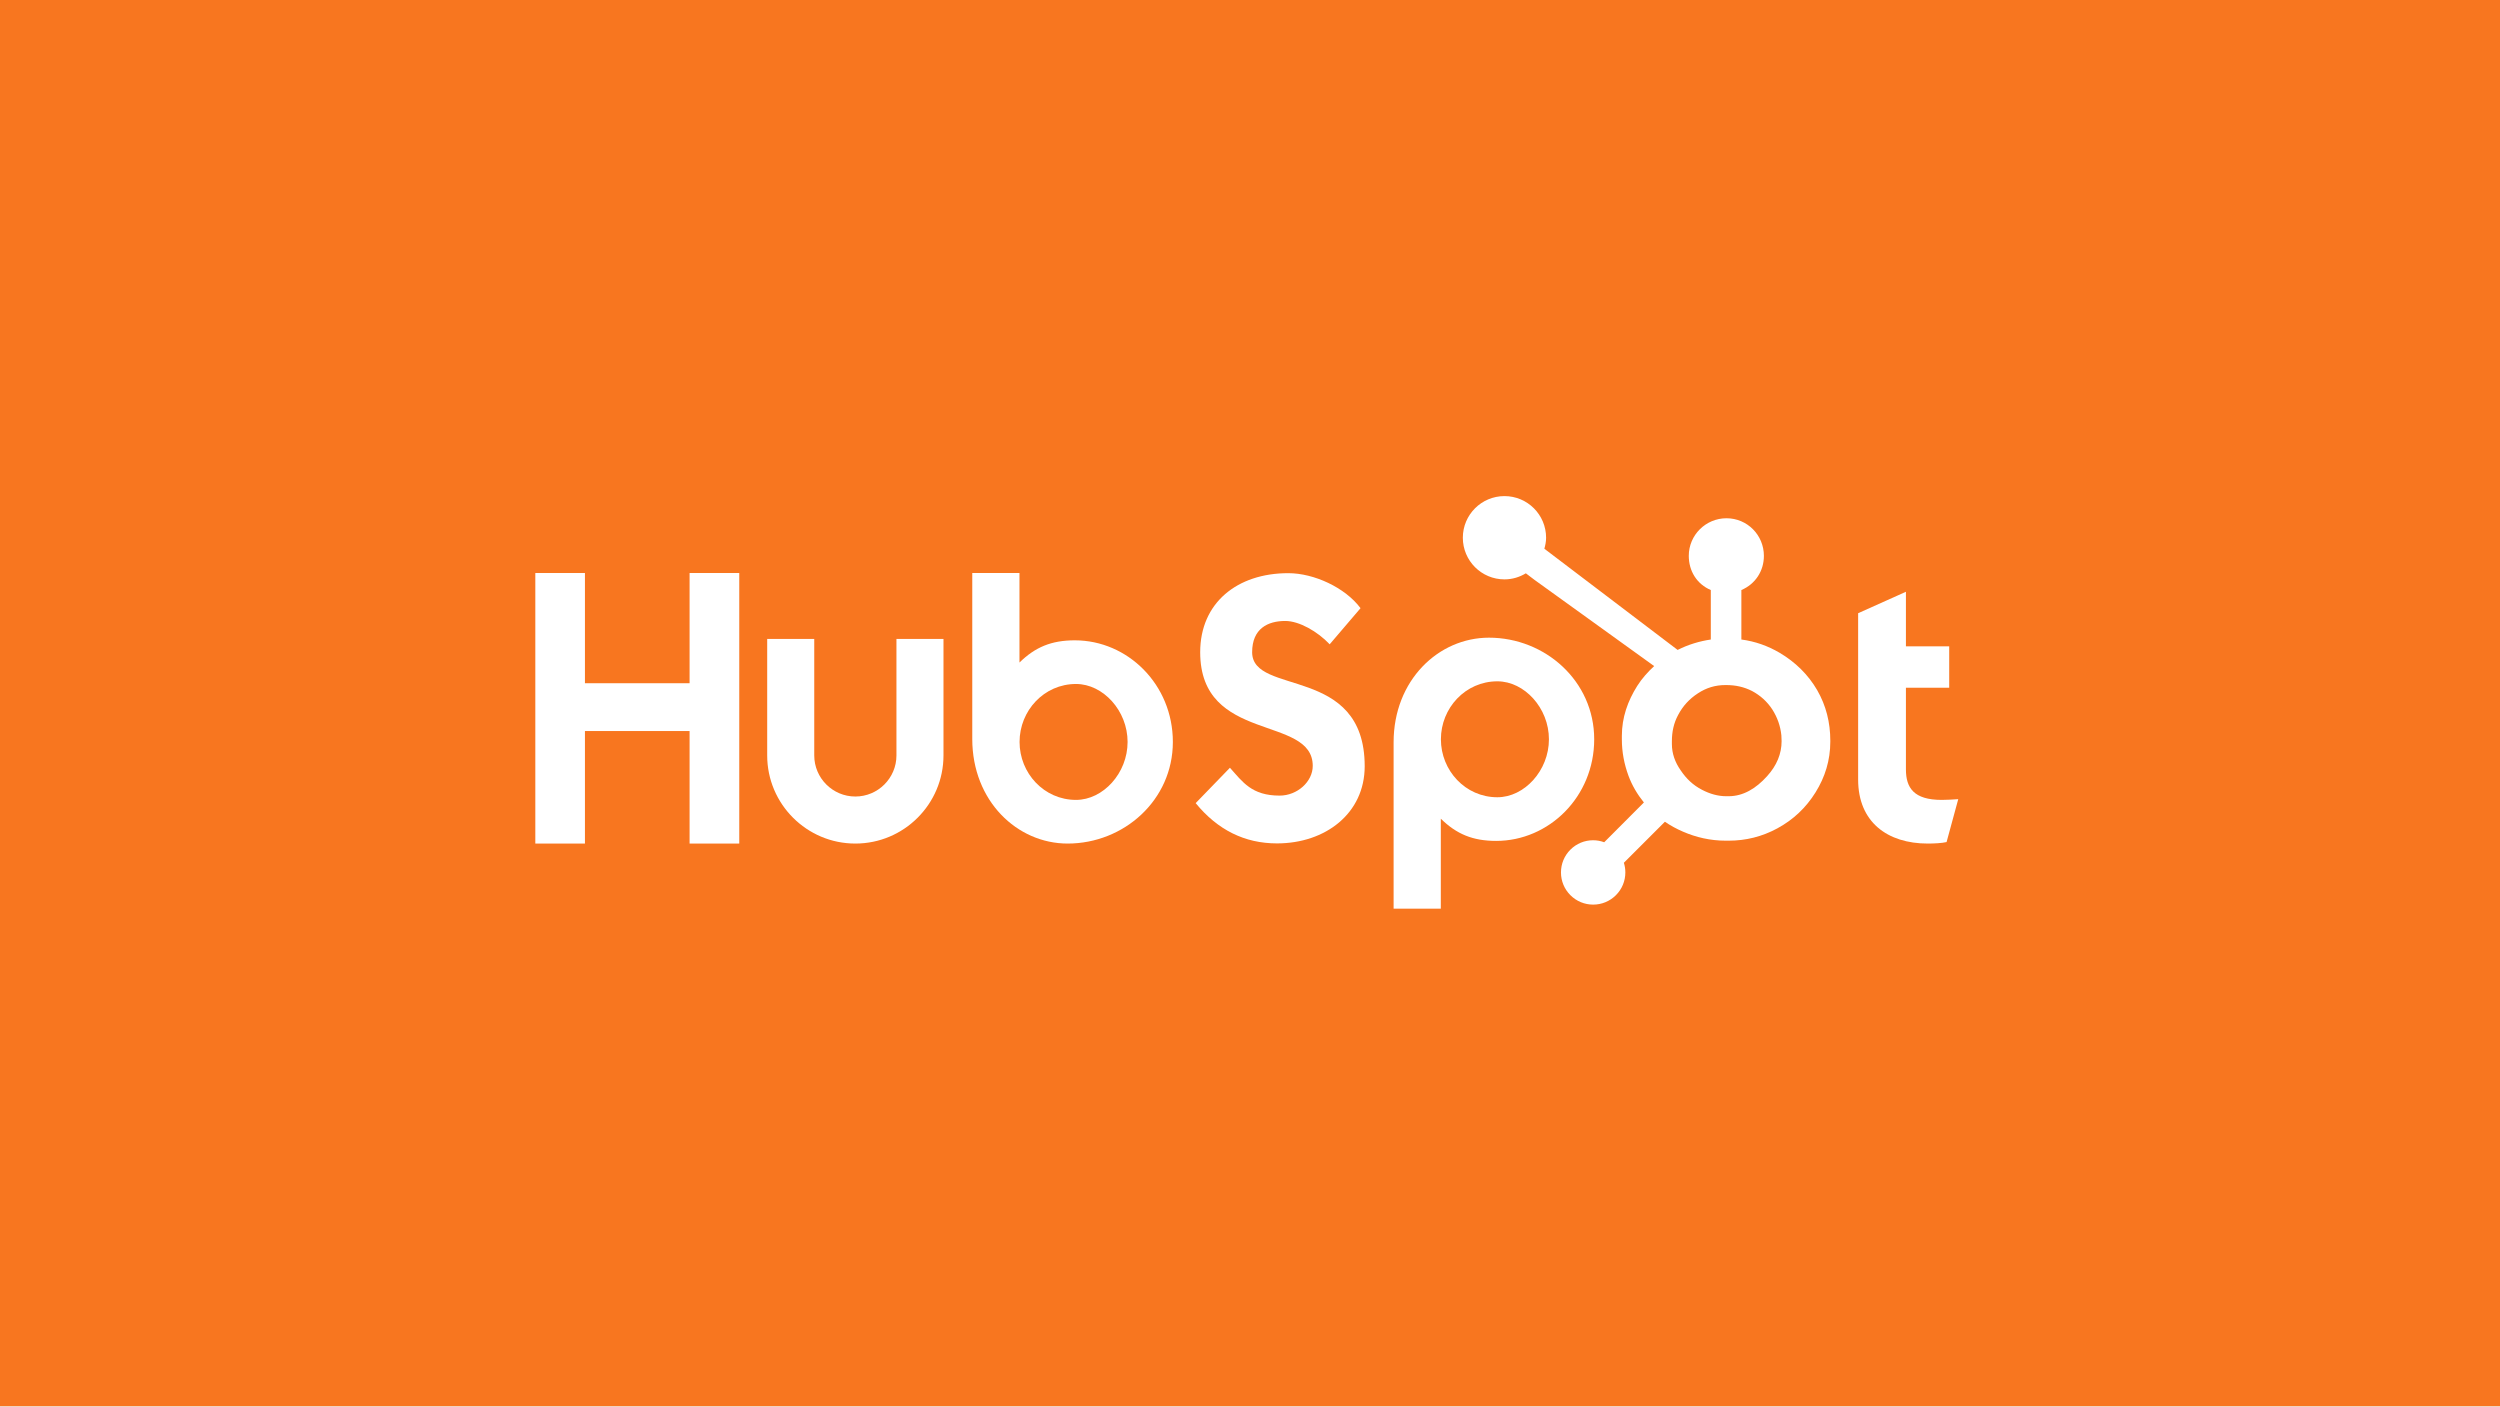
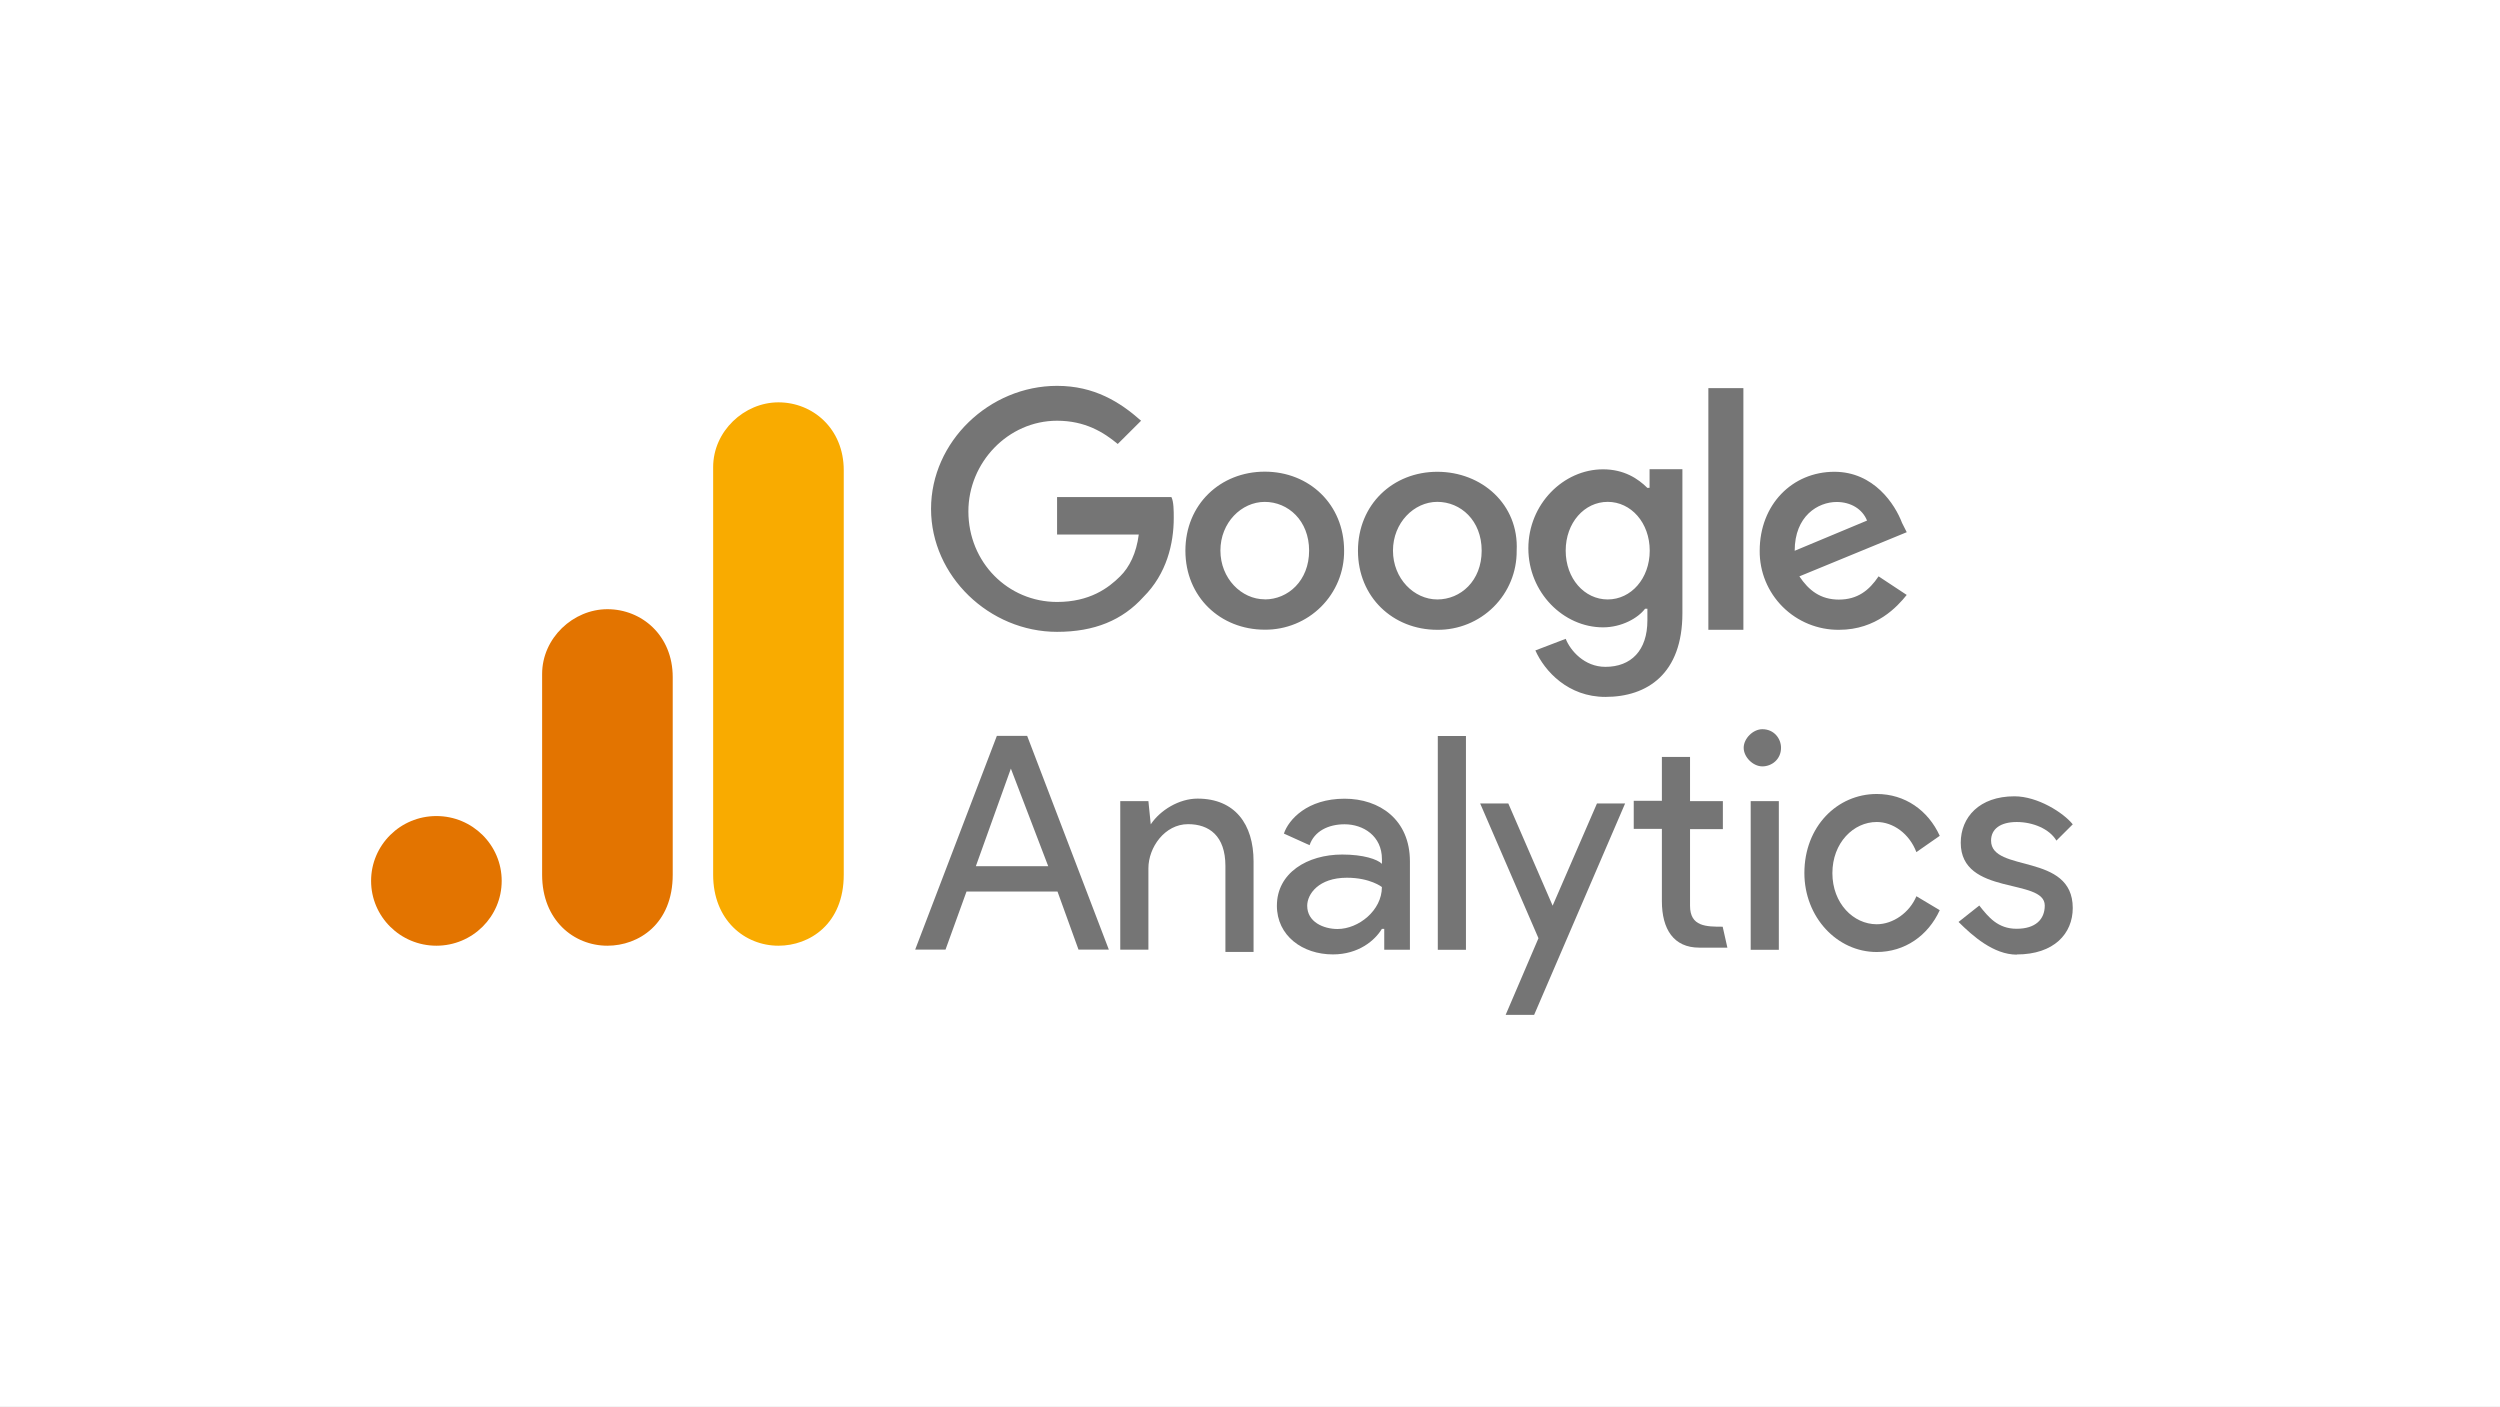
<svg xmlns="http://www.w3.org/2000/svg" width="640px" height="360px" viewBox="0 0 640 360" version="1.1">
-   <defs />
-   <g id="hubspot/picture" stroke="none" stroke-width="1" fill="none" fill-rule="evenodd">
-     <rect id="Rectangle" fill="#F8761F" x="0" y="0" width="640" height="360" />
-     <g id="Group" transform="translate(137, 127)" fill="#FFFFFF">
-       <polygon id="Shape" points="0.043 19.691 12.744 19.691 12.744 47.907 39.533 47.907 39.533 19.691 52.251 19.691 52.251 88.952 39.533 88.952 39.533 60.144 12.744 60.144 12.744 88.952 0.043 88.952 0.043 19.691" />
-       <path d="M92.49,66.393 C92.49,72.191 87.766,76.909 81.968,76.909 C76.169,76.909 71.448,72.191 71.448,66.393 L71.448,36.574 L59.402,36.574 L59.402,66.393 C59.402,78.833 69.526,88.952 81.968,88.952 C94.408,88.952 104.532,78.833 104.532,66.393 L104.532,36.574 L92.49,36.574 L92.49,66.393" id="Shape" />
-       <path d="M138.159,36.923 C132.183,36.923 128.013,38.657 123.985,42.61 L123.985,19.691 L111.9,19.691 L111.9,62.166 C111.9,78.064 123.396,88.952 136.312,88.952 C150.671,88.952 163.252,77.87 163.252,62.938 C163.252,48.196 151.651,36.923 138.159,36.923 L138.159,36.923 L138.159,36.923 Z M138.459,77.774 C130.27,77.774 124.008,70.936 124.008,62.938 C124.008,54.939 130.27,48.099 138.459,48.099 C145.397,48.099 151.663,54.939 151.663,62.938 C151.663,70.936 145.397,77.774 138.459,77.774 L138.459,77.774 L138.459,77.774 Z" id="Shape" />
-       <path d="M183.549,39.967 C183.549,33.893 187.596,31.967 192.028,31.967 C195.595,31.967 200.316,34.665 203.397,37.942 L211.297,28.693 C207.348,23.394 199.352,19.732 192.799,19.732 C179.692,19.732 170.249,27.344 170.249,39.967 C170.249,63.379 199.062,55.958 199.062,69.065 C199.062,73.107 195.113,76.676 190.586,76.676 C183.453,76.676 181.139,73.207 177.864,69.545 L169.093,78.6 C174.686,85.442 181.621,88.912 189.91,88.912 C202.339,88.912 212.362,81.204 212.362,69.158 C212.362,43.145 183.549,51.239 183.549,39.967" id="Shape" />
-       <path d="M244.176,36.244 C231.261,36.244 219.763,47.126 219.763,63.028 L219.763,105.612 L231.848,105.612 L231.848,82.585 C235.876,86.535 240.045,88.272 246.022,88.272 C259.514,88.272 271.116,77 271.116,62.258 C271.116,47.324 258.532,36.244 244.176,36.244 L244.176,36.244 L244.176,36.244 Z M246.323,77.097 C238.135,77.097 231.872,70.25 231.872,62.258 C231.872,54.258 238.135,47.418 246.323,47.418 C253.26,47.418 259.526,54.258 259.526,62.258 C259.526,70.25 253.26,77.097 246.323,77.097 L246.323,77.097 L246.323,77.097 Z" id="Shape" />
-       <path d="M360.069,77.774 C352.941,77.774 350.917,74.692 350.917,69.969 L350.917,49.062 L361.997,49.062 L361.997,38.465 L350.917,38.465 L350.917,24.493 L338.683,29.984 L338.683,72.571 C338.683,83.46 346.196,88.952 356.503,88.952 C358.044,88.952 360.167,88.853 361.324,88.568 L364.312,77.585 C362.963,77.678 361.422,77.774 360.069,77.774" id="Shape" />
-       <path d="M328.2,49.678 C325.883,45.693 322.624,42.498 318.55,40.093 C315.506,38.321 312.349,37.196 308.791,36.713 L308.791,24.05 C312.349,22.54 314.557,19.197 314.557,15.297 C314.557,9.981 310.293,5.673 304.981,5.673 C299.665,5.673 295.327,9.981 295.327,15.297 C295.327,19.197 297.407,22.54 300.965,24.05 L300.965,36.719 C298.119,37.13 295.168,38.017 292.472,39.38 C286.968,35.2 268.917,21.486 258.357,13.476 C258.608,12.573 258.801,11.643 258.801,10.661 C258.801,4.774 254.032,0.001 248.142,0.001 C242.251,0.001 237.485,4.774 237.485,10.661 C237.485,16.548 242.256,21.322 248.147,21.322 C250.156,21.322 252.014,20.734 253.618,19.768 L255.847,21.458 L286.467,43.518 C284.848,45.004 283.34,46.694 282.134,48.591 C279.69,52.457 278.197,56.711 278.197,61.352 L278.197,62.32 C278.197,65.578 278.816,68.653 279.87,71.542 C280.799,74.065 282.156,76.358 283.838,78.432 L273.675,88.618 C272.774,88.286 271.827,88.104 270.839,88.104 C268.639,88.104 266.575,88.963 265.019,90.516 C263.462,92.073 262.609,94.142 262.609,96.343 C262.609,98.543 263.467,100.611 265.023,102.167 C266.579,103.723 268.648,104.581 270.849,104.581 C273.051,104.581 275.12,103.723 276.677,102.167 C278.231,100.611 279.089,98.542 279.089,96.343 C279.089,95.491 278.957,94.66 278.71,93.87 L289.214,83.367 C290.654,84.361 292.209,85.198 293.881,85.92 C297.179,87.346 300.819,88.215 304.803,88.215 L305.533,88.215 C309.937,88.215 314.091,87.18 317.997,85.065 C322.112,82.829 325.333,79.771 327.766,75.868 C330.213,71.953 331.559,67.629 331.559,62.871 L331.559,62.633 C331.559,57.953 330.476,53.635 328.2,49.678 L328.2,49.678 L328.2,49.678 Z M315.366,71.713 C312.515,74.881 309.238,76.832 305.533,76.832 L304.922,76.832 C302.806,76.832 300.737,76.247 298.71,75.184 C296.426,74.013 294.69,72.343 293.269,70.227 C291.801,68.152 291.004,65.885 291.004,63.482 L291.004,62.752 C291.004,60.389 291.457,58.149 292.6,56.033 C293.821,53.721 295.471,51.922 297.666,50.492 C299.82,49.072 302.121,48.376 304.684,48.376 L304.922,48.376 C307.246,48.376 309.446,48.834 311.522,49.896 C313.637,51.029 315.366,52.576 316.705,54.611 C318.007,56.647 318.781,58.844 319.03,61.236 C319.069,61.733 319.089,62.243 319.089,62.729 C319.089,65.976 317.848,68.983 315.366,71.713 L315.366,71.713 L315.366,71.713 Z" id="Shape" />
+   <g id="google-analytics/picture" stroke="none" stroke-width="1" fill="none" fill-rule="evenodd">
+     <rect fill="#FFFFFF" x="0" y="0" width="640" height="360" />
+     <rect id="Rectangle" x="0" y="0" width="640" height="360" />
+     <g id="google_analytics-ar21" transform="translate(95, 98)" fill-rule="nonzero">
+       <g id="Group" transform="translate(139, 0)" fill="#757575">
+         <path d="M24.782,98.752 L34.341,123.742 L15.819,123.742 L24.786,98.752 L24.782,98.752 Z M21.195,90.382 L0.284,145.105 L8.05,145.105 L13.425,130.239 L36.722,130.239 L42.098,145.105 L49.864,145.105 L28.953,90.382 L21.187,90.382 L21.195,90.382 Z M134.077,145.153 L141.283,145.153 L141.283,90.421 L134.077,90.421 L134.077,145.145 L134.077,145.153 Z M60.624,112.989 C63.014,109.417 67.829,106.444 72.573,106.444 C82.132,106.444 86.911,112.989 86.911,122.506 L86.911,145.703 L79.706,145.703 L79.706,123.694 C79.706,115.962 75.523,112.985 70.147,112.985 C64.17,112.985 59.991,118.935 59.991,124.288 L59.991,145.109 L52.786,145.109 L52.786,107.09 L59.991,107.09 L60.592,113.04 L60.624,112.989 Z M92.887,133.85 C92.887,125.48 100.653,120.761 109.62,120.761 C114.996,120.761 118.586,121.956 119.775,123.14 L119.775,121.944 C119.775,115.994 114.996,113.016 110.216,113.016 C106.033,113.016 102.45,114.802 101.25,118.369 L94.677,115.396 C95.878,111.825 100.653,106.468 110.208,106.468 C119.175,106.468 126.94,111.821 126.94,122.53 L126.94,145.137 L120.367,145.137 L120.367,139.785 L119.767,139.785 C117.974,142.758 113.791,146.329 107.222,146.329 C99.456,146.329 92.883,141.57 92.883,133.838 L92.887,133.85 Z M119.767,129.079 C119.767,129.079 116.781,126.699 110.801,126.699 C103.595,126.699 100.645,130.864 100.645,133.874 C100.645,138.039 104.828,139.824 108.411,139.824 C113.787,139.824 119.763,135.065 119.763,129.115 L119.767,129.079 Z" id="Shape" />
+         <path d="M151.442,161.814 L159.848,142.184 L144.917,107.68 L152.123,107.68 L163.475,133.854 L174.827,107.68 L182.032,107.68 L158.735,161.814 L151.53,161.814 L151.442,161.814 Z M256.599,120.163 C254.806,115.404 250.622,112.431 246.443,112.431 C240.467,112.431 235.091,117.783 235.091,125.52 C235.091,133.256 240.467,138.609 246.443,138.609 C250.626,138.609 254.85,135.635 256.599,131.434 L262.575,135.006 C259.589,141.55 253.609,145.715 246.443,145.715 C236.288,145.715 227.922,136.787 227.922,125.488 C227.922,113.59 236.328,105.26 246.443,105.26 C253.649,105.26 259.589,109.425 262.575,115.97 L256.599,120.135 L256.599,120.163 Z" id="Shape" />
+         <path d="M282.286,146.341 C291.845,146.341 296.624,140.988 296.624,134.444 C296.624,120.167 275.713,125.516 275.713,117.194 C275.713,114.22 278.103,112.435 282.286,112.435 C286.469,112.435 290.692,114.22 292.441,117.194 L296.624,113.028 C294.234,110.055 287.657,105.854 281.693,105.854 C272.727,105.854 267.951,111.207 267.951,117.751 C267.951,131.434 289.459,126.68 289.459,133.814 C289.459,137.385 287.069,139.765 282.254,139.765 C277.438,139.765 275.048,136.791 272.695,133.814 L267.387,138.019 C270.973,141.59 276.353,146.389 282.318,146.389 L282.286,146.341 Z M214.176,145.153 L221.381,145.153 L221.381,107.082 L214.176,107.082 L214.176,145.153 Z" id="Shape" />
+         <path d="M217.162,88.676 C220.148,88.676 221.942,91.055 221.942,93.435 C221.942,96.408 219.552,98.194 217.162,98.194 C214.772,98.194 212.383,95.814 212.383,93.435 C212.383,91.055 214.772,88.676 217.162,88.676 Z M207.007,139.242 L208.208,144.595 L201.002,144.595 C194.429,144.595 191.443,139.836 191.443,132.698 L191.443,114.184 L184.238,114.184 L184.238,107.01 L191.443,107.01 L191.443,95.778 L198.649,95.778 L198.649,107.082 L207.055,107.082 L207.055,114.256 L198.649,114.256 L198.649,133.886 C198.649,139.238 202.832,139.238 207.055,139.238 L207.007,139.242 Z" id="Shape" />
+         <path d="M36.61,29.918 L36.61,38.846 L57.522,38.846 C56.921,43.605 55.132,47.216 52.742,49.556 C49.756,52.529 44.976,56.1 36.61,56.1 C24.065,56.1 13.906,45.989 13.906,32.904 C13.906,20.412 24.061,9.707 36.61,9.707 C43.816,9.707 48.559,12.68 52.142,15.657 L58.118,9.707 C52.742,4.948 46.169,0.779 36.61,0.779 C19.286,0.779 4.347,15.056 4.347,32.266 C4.347,49.476 19.278,63.753 36.61,63.753 C46.169,63.753 53.343,60.78 58.715,54.825 C64.691,48.874 66.48,41.142 66.48,34.598 C66.48,32.812 66.48,30.432 65.88,29.245 L36.606,29.245 L36.61,29.918 Z M89.777,22.744 C78.425,22.744 69.462,31.114 69.462,42.972 C69.462,54.829 78.429,63.199 89.777,63.199 C95.18,63.247 100.375,61.132 104.195,57.328 C108.016,53.524 110.141,48.351 110.092,42.972 C110.092,31.074 101.125,22.744 89.777,22.744 L89.777,22.744 Z M89.777,55.427 C83.801,55.427 78.425,50.074 78.425,42.936 C78.425,35.797 83.801,30.484 89.777,30.484 C95.754,30.484 101.133,35.267 101.133,42.96 C101.133,50.652 95.758,55.451 89.781,55.451 L89.777,55.427 Z M187.729,26.905 C185.339,24.526 181.752,22.146 176.376,22.146 C166.221,22.146 157.258,31.074 157.258,42.374 C157.258,53.673 166.225,62.601 176.376,62.601 C181.156,62.601 185.343,60.222 187.132,57.842 L187.733,57.842 L187.733,60.816 C187.733,68.548 183.55,72.713 176.977,72.713 C171.601,72.713 168.01,68.548 166.821,65.539 L159.056,68.512 C161.445,73.865 167.462,80.409 176.981,80.409 C187.737,80.409 196.695,74.459 196.695,58.994 L196.695,22.114 L188.289,22.114 L188.289,26.873 L187.729,26.905 Z M177.573,55.459 C171.597,55.459 166.817,50.106 166.817,42.968 C166.817,35.829 171.597,30.476 177.573,30.476 C183.55,30.476 188.329,35.829 188.329,42.968 C188.329,50.106 183.55,55.459 177.573,55.459 Z M133.953,22.776 C122.601,22.776 113.639,31.146 113.639,43.003 C113.639,54.861 122.605,63.231 133.953,63.231 C139.356,63.279 144.551,61.164 148.372,57.36 C152.192,53.556 154.317,48.383 154.268,43.003 C154.869,31.106 145.302,22.776 133.953,22.776 Z M133.953,55.459 C127.977,55.459 122.601,50.106 122.601,42.968 C122.601,35.829 127.977,30.476 133.953,30.476 C139.93,30.476 145.306,35.235 145.306,42.968 C145.306,50.7 139.93,55.459 133.953,55.459 Z M203.34,1.365 L212.307,1.365 L212.307,63.231 L203.34,63.231 L203.34,1.365 Z M236.796,55.499 C232.017,55.499 229.031,53.119 226.641,49.548 L254.125,38.244 L252.924,35.865 C251.131,31.106 245.719,22.776 235.6,22.776 C224.844,22.776 216.482,31.146 216.482,43.003 C216.433,48.383 218.558,53.556 222.378,57.36 C226.198,61.164 231.394,63.279 236.796,63.231 C246.355,63.231 251.727,57.28 254.121,54.303 L246.916,49.544 C244.526,53.115 241.54,55.495 236.76,55.495 L236.796,55.499 Z M236.196,30.508 C239.783,30.508 242.769,32.294 243.962,35.267 L225.44,42.999 C225.44,34.071 231.416,30.508 236.196,30.508 L236.196,30.508 Z" id="Shape" />
+       </g>
+       <g id="Group" transform="translate(0, 5)">
+         <path d="M87.566,16.597 L87.566,120.924 C87.566,132.598 95.686,139.103 104.283,139.103 C112.243,139.103 121,133.57 121,120.924 L121,17.388 C121,6.686 113.039,0 104.283,0 C95.526,0 87.566,7.374 87.566,16.597 Z" id="Path" fill="#F9AB00" />
+         <g transform="translate(0, 52.95382)" fill="#E37400">
+           <path d="M43.783,16.597 L43.783,67.971 C43.783,79.644 51.903,86.149 60.5,86.149 C68.461,86.149 77.217,80.616 77.217,67.971 L77.217,17.388 C77.217,6.686 69.257,0 60.5,0 C51.743,0 43.783,7.374 43.783,16.597 Z" id="Path" />
+           <ellipse id="Oval" cx="16.717" cy="69.551" rx="16.717" ry="16.597" />
+         </g>
+       </g>
    </g>
  </g>
</svg>
